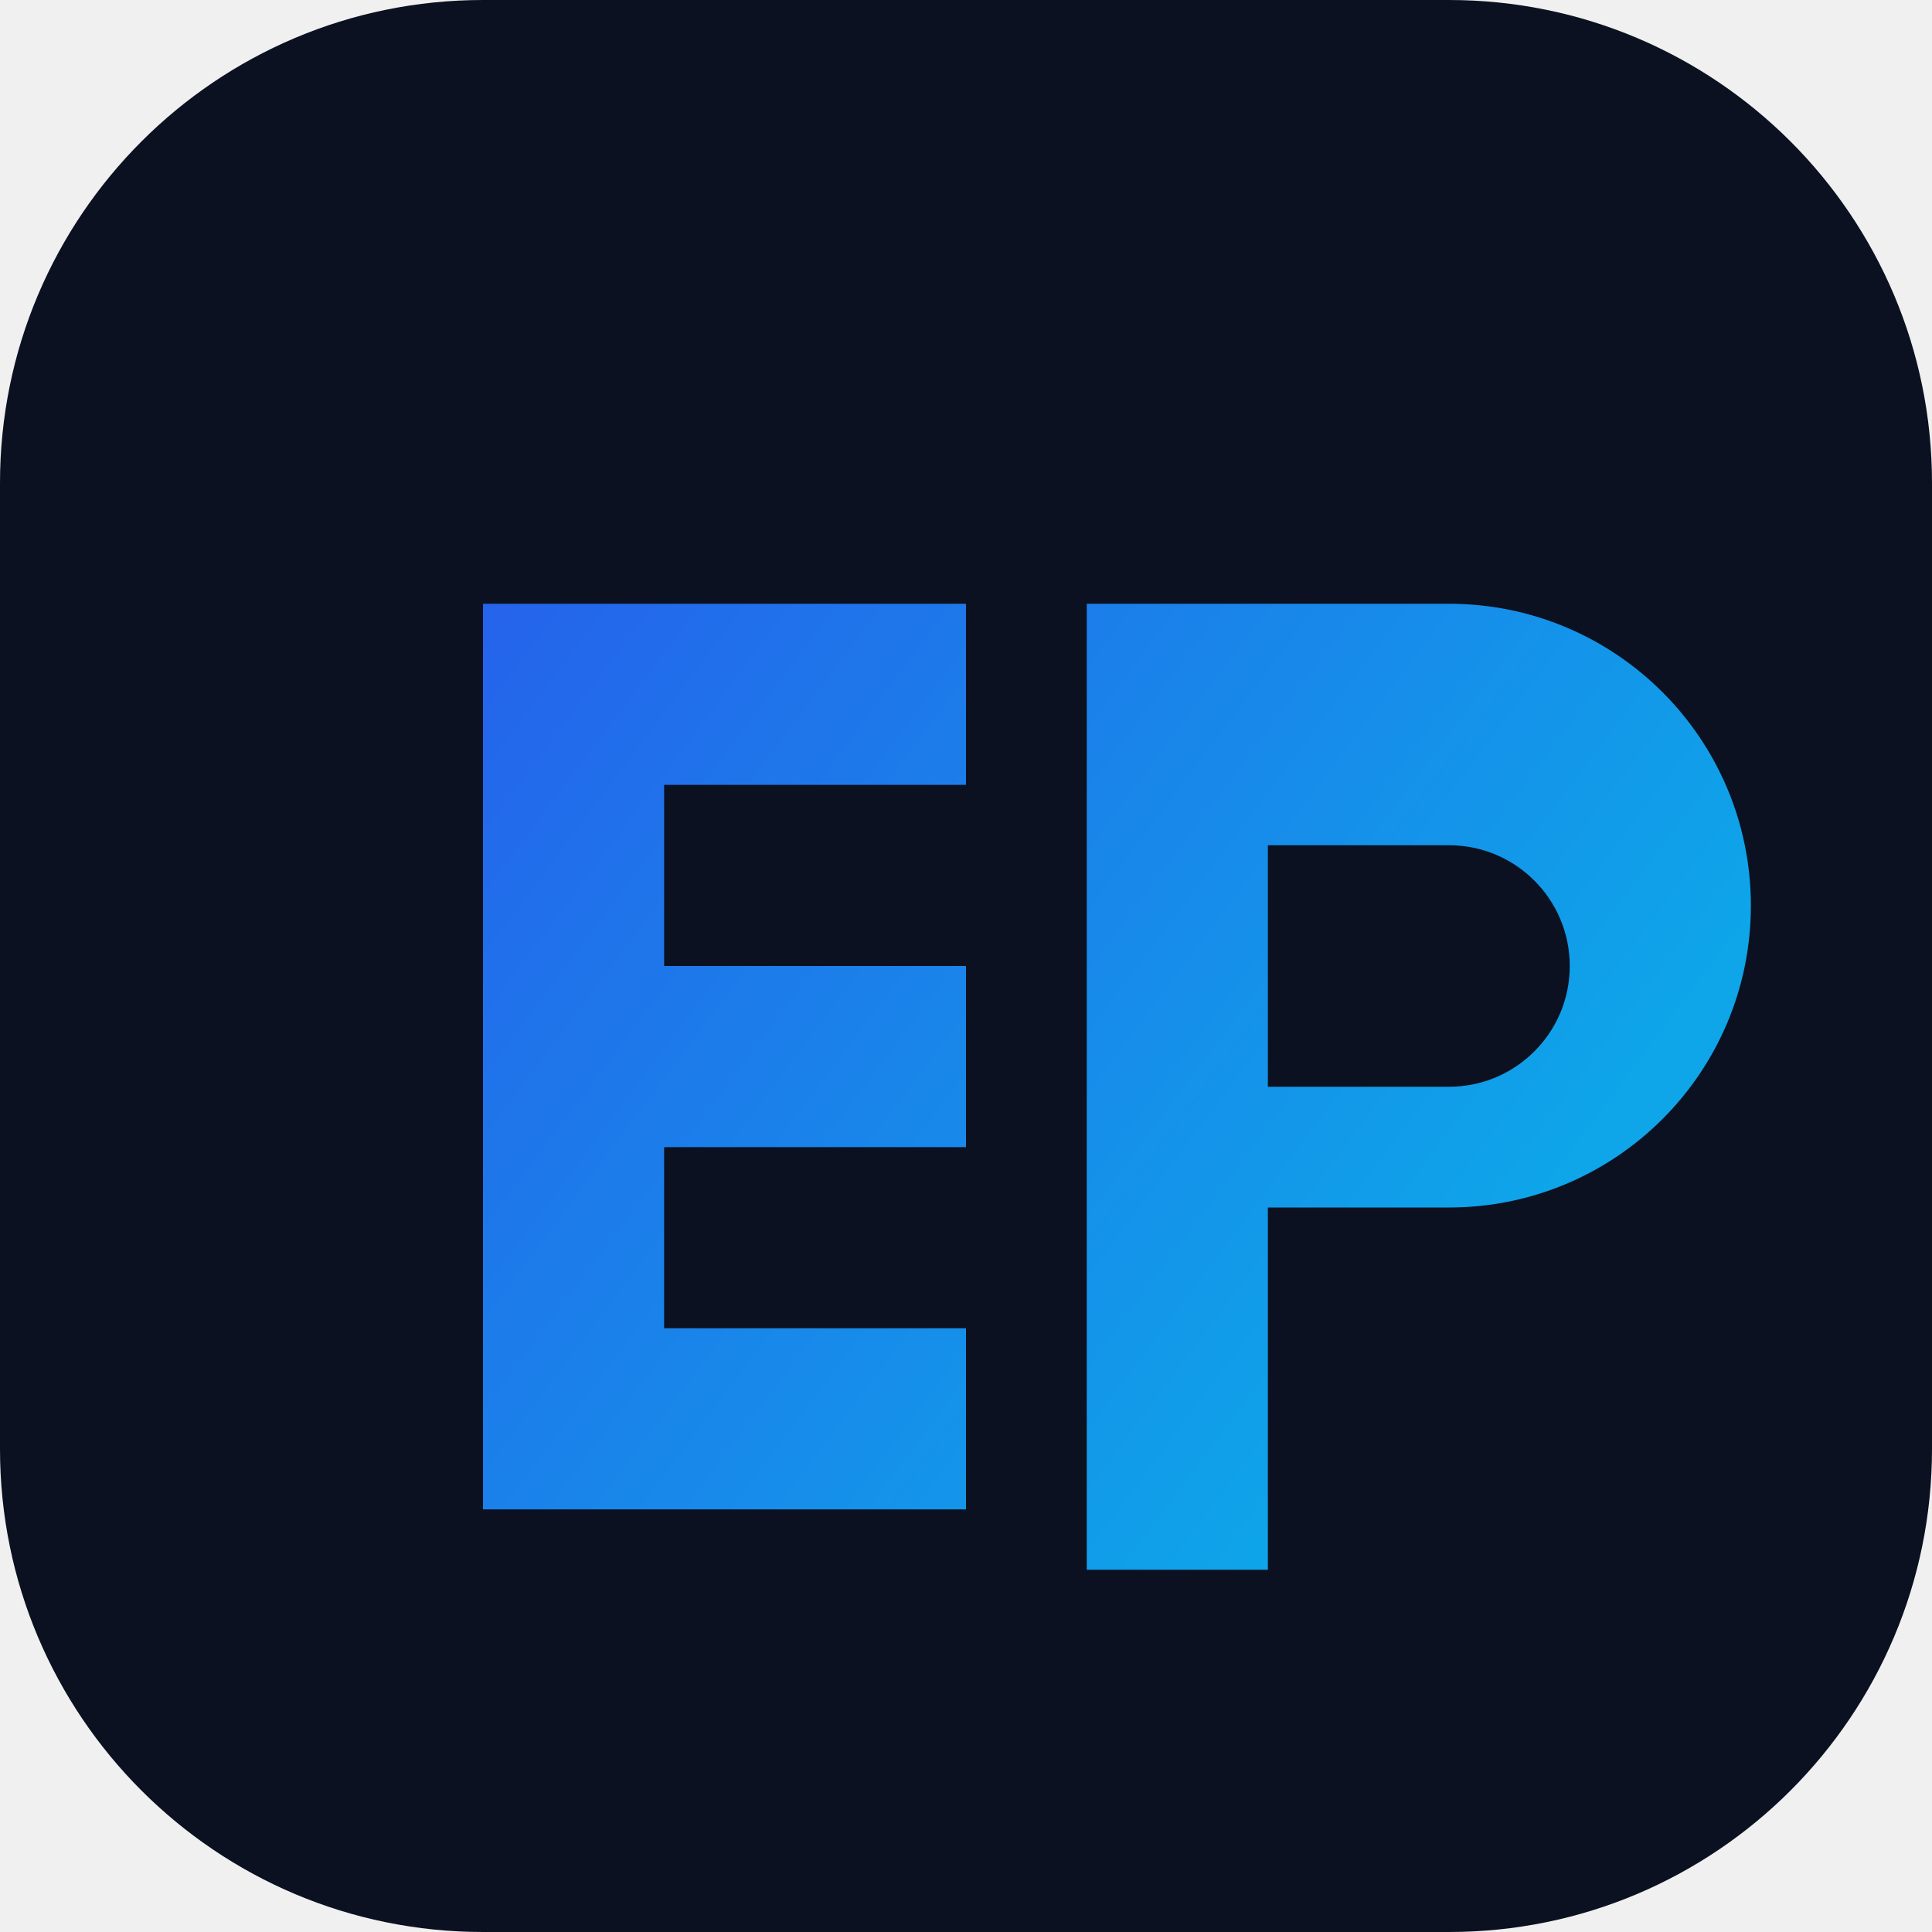
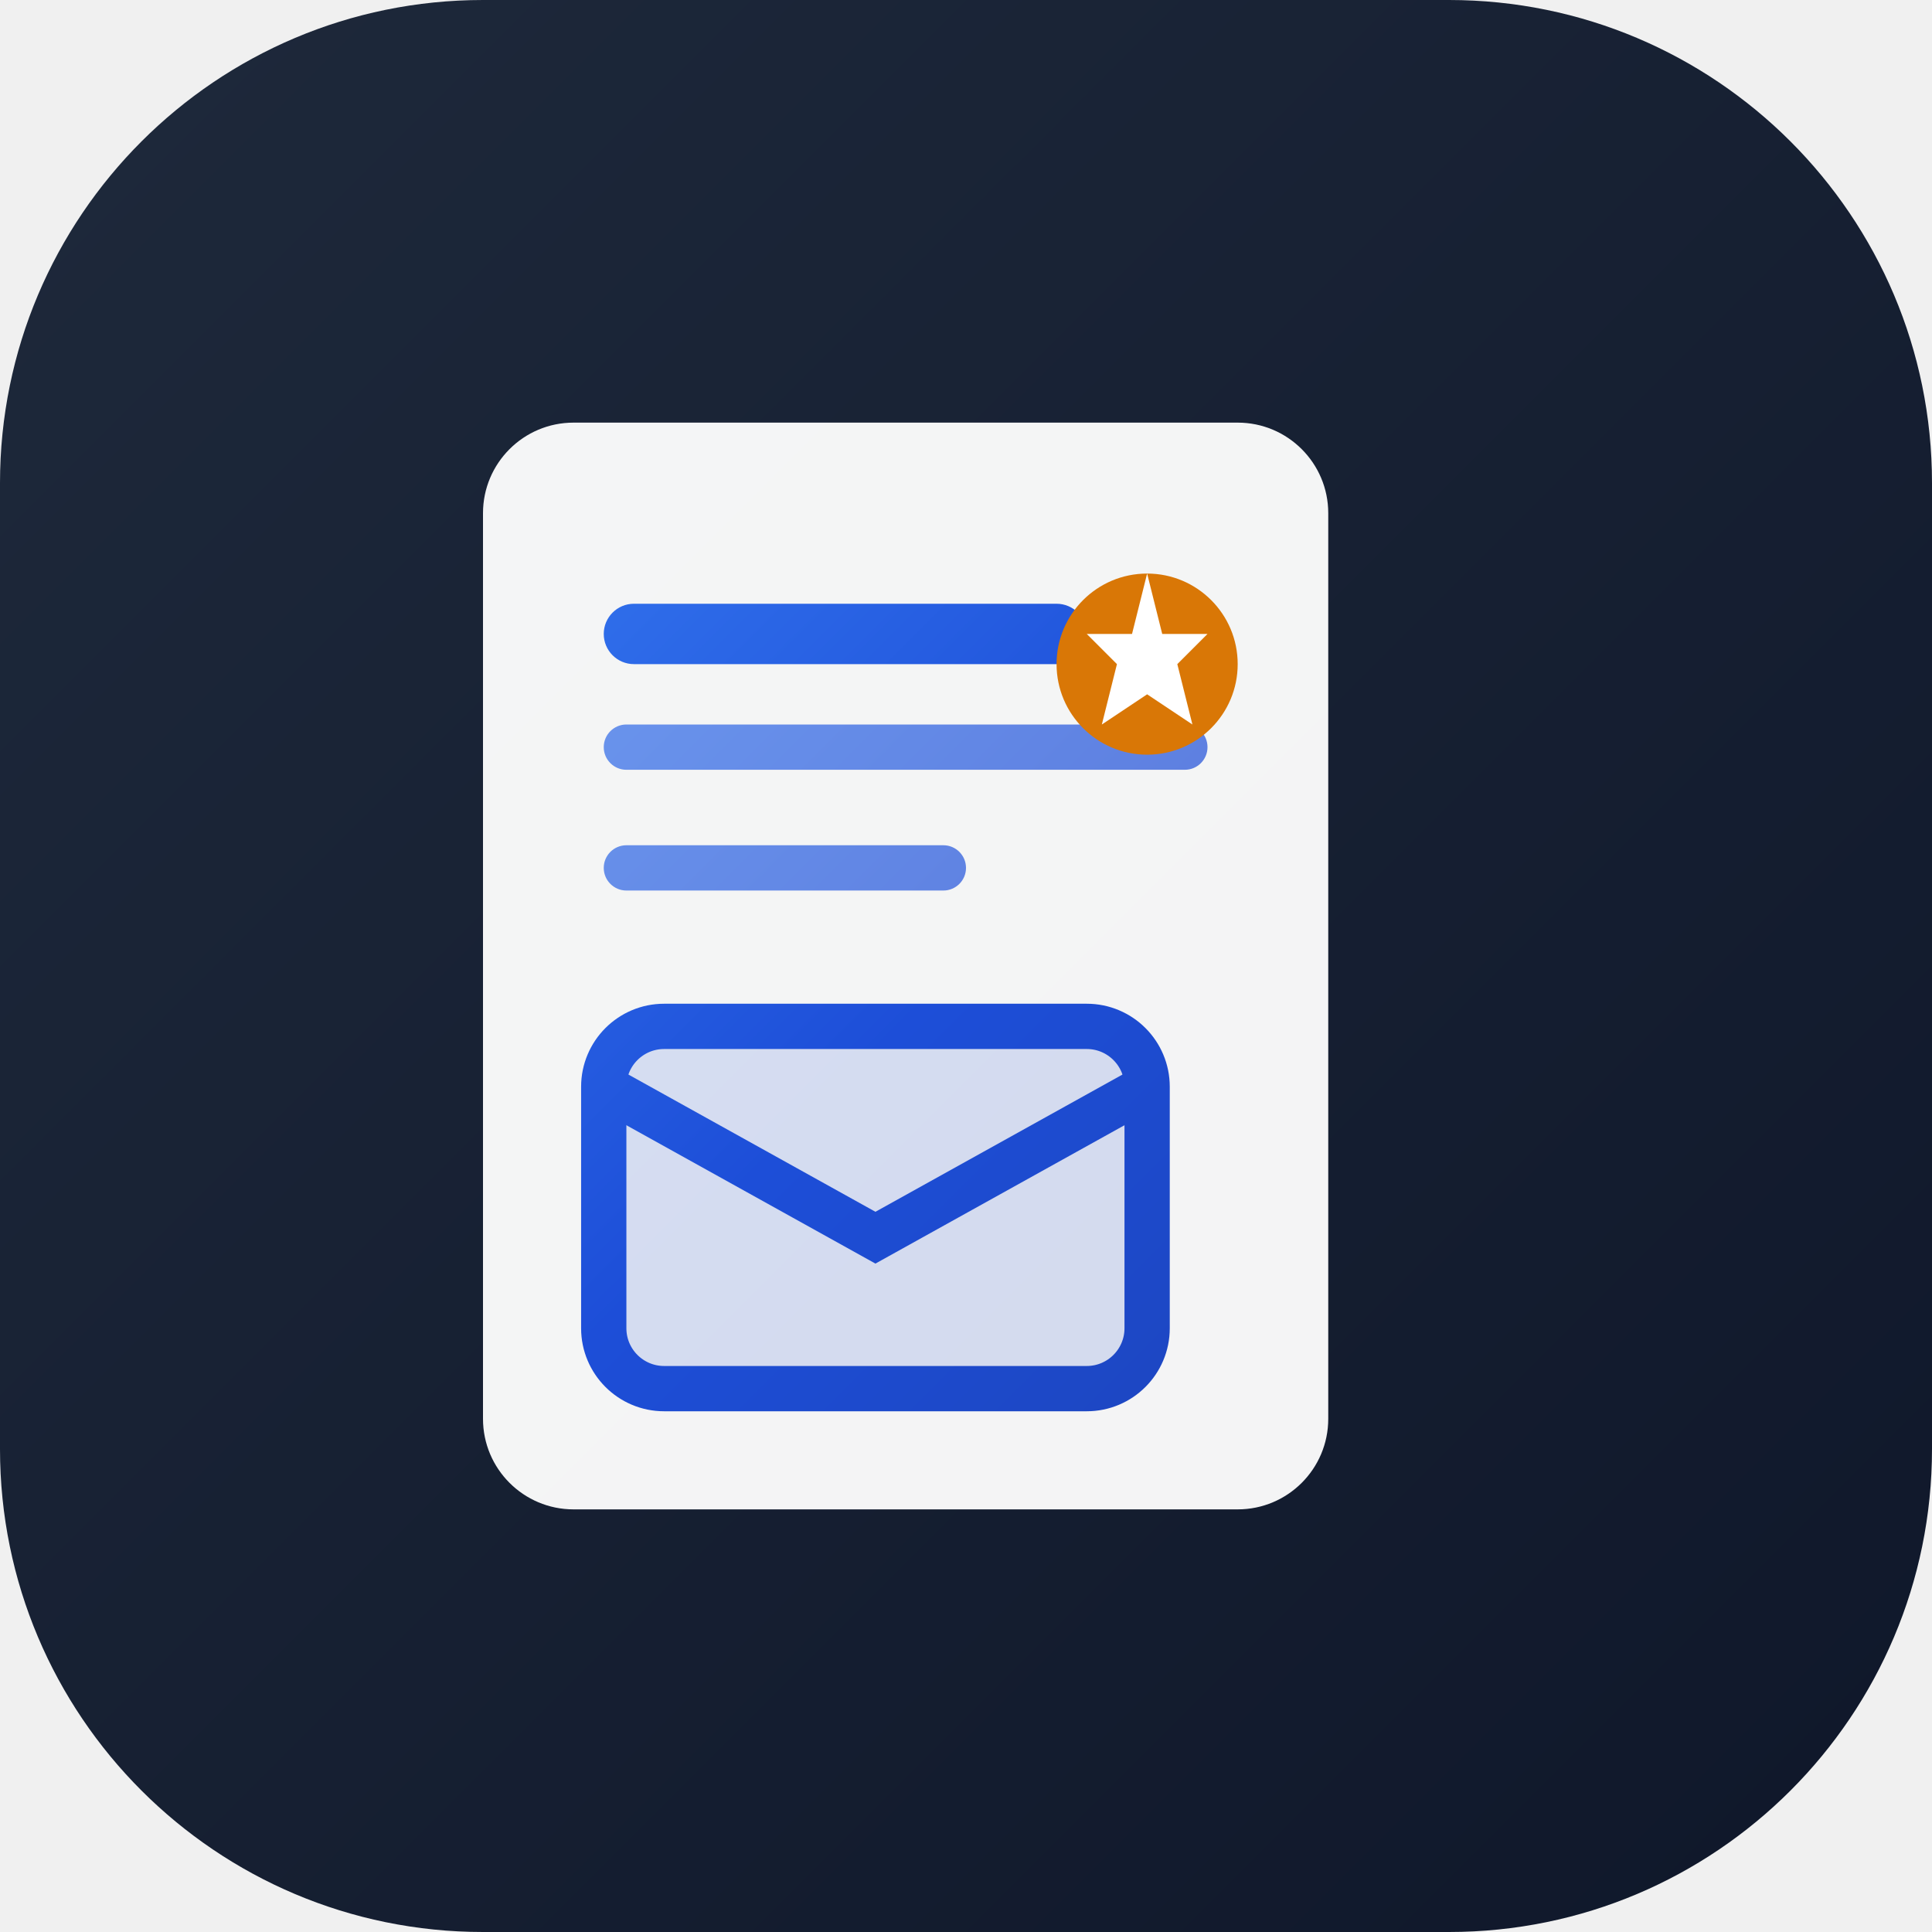
<svg xmlns="http://www.w3.org/2000/svg" viewBox="0 0 64 64" fill="none">
-   <rect width="64" height="64" rx="16" fill="#0B1120" />
-   <path d="M16 20h16v6H22v6h10v6H22v6h10v6H16V20Zm20 0h12c5.523 0 10 4.477 10 10s-4.477 10-10 10h-6v12h-6V20Zm6 16h6a4 4 0 0 0 0-8h-6v8Z" fill="url(#gradient)" />
+   <rect width="64" height="64" rx="16" fill="url(#bgGradient)" />
+   <g transform="translate(12, 12)">
+     <rect x="4" y="2" width="28" height="36" rx="3" fill="white" fill-opacity="0.95" />
+     <rect x="8" y="8" width="16" height="2" rx="1" fill="url(#gradient)" />
+     <rect x="8" y="12" width="20" height="1.5" rx="0.75" fill="url(#gradient)" fill-opacity="0.7" />
+     <rect x="8" y="16" width="12" height="1.5" rx="0.75" fill="url(#gradient)" fill-opacity="0.7" />
+     <rect x="8" y="22" width="18" height="12" rx="2" fill="url(#gradient)" fill-opacity="0.15" stroke="url(#gradient)" stroke-width="1.5" />
+     <path d="M8 24 L17 29 L26 24" stroke="url(#gradient)" stroke-width="1.5" fill="none" />
+     <circle cx="26" cy="10" r="3" fill="url(#accentGradient)" />
+     <path d="M26 7 L26.5 9 L28 9 L27 10 L27.5 12 L26 11 L24.5 12 L25 10 L24 9 L25.5 9 Z" fill="white" />
+   </g>
  <defs>
-     <linearGradient id="gradient" x1="16" x2="48" y1="20" y2="44" gradientUnits="userSpaceOnUse">
-       <stop stop-color="#2563EB" />
-       <stop offset="1" stop-color="#0EA5E9" />
+     <linearGradient id="bgGradient" x1="0" x2="64" y1="0" y2="64" gradientUnits="userSpaceOnUse">
+       <stop stop-color="#1e293b" />
+       <stop offset="1" stop-color="#0f172a" />
+     </linearGradient>
+     <linearGradient id="gradient" x1="0" x2="40" y1="0" y2="40" gradientUnits="userSpaceOnUse">
+       <stop stop-color="#3b82f6" />
+       <stop offset="0.5" stop-color="#1d4ed8" />
+       <stop offset="1" stop-color="#1e40af" />
+     </linearGradient>
+     <linearGradient id="accentGradient" x1="0" x2="6" y1="0" y2="6" gradientUnits="userSpaceOnUse">
+       <stop stop-color="#f59e0b" />
+       <stop offset="1" stop-color="#d97706" />
    </linearGradient>
  </defs>
</svg>
